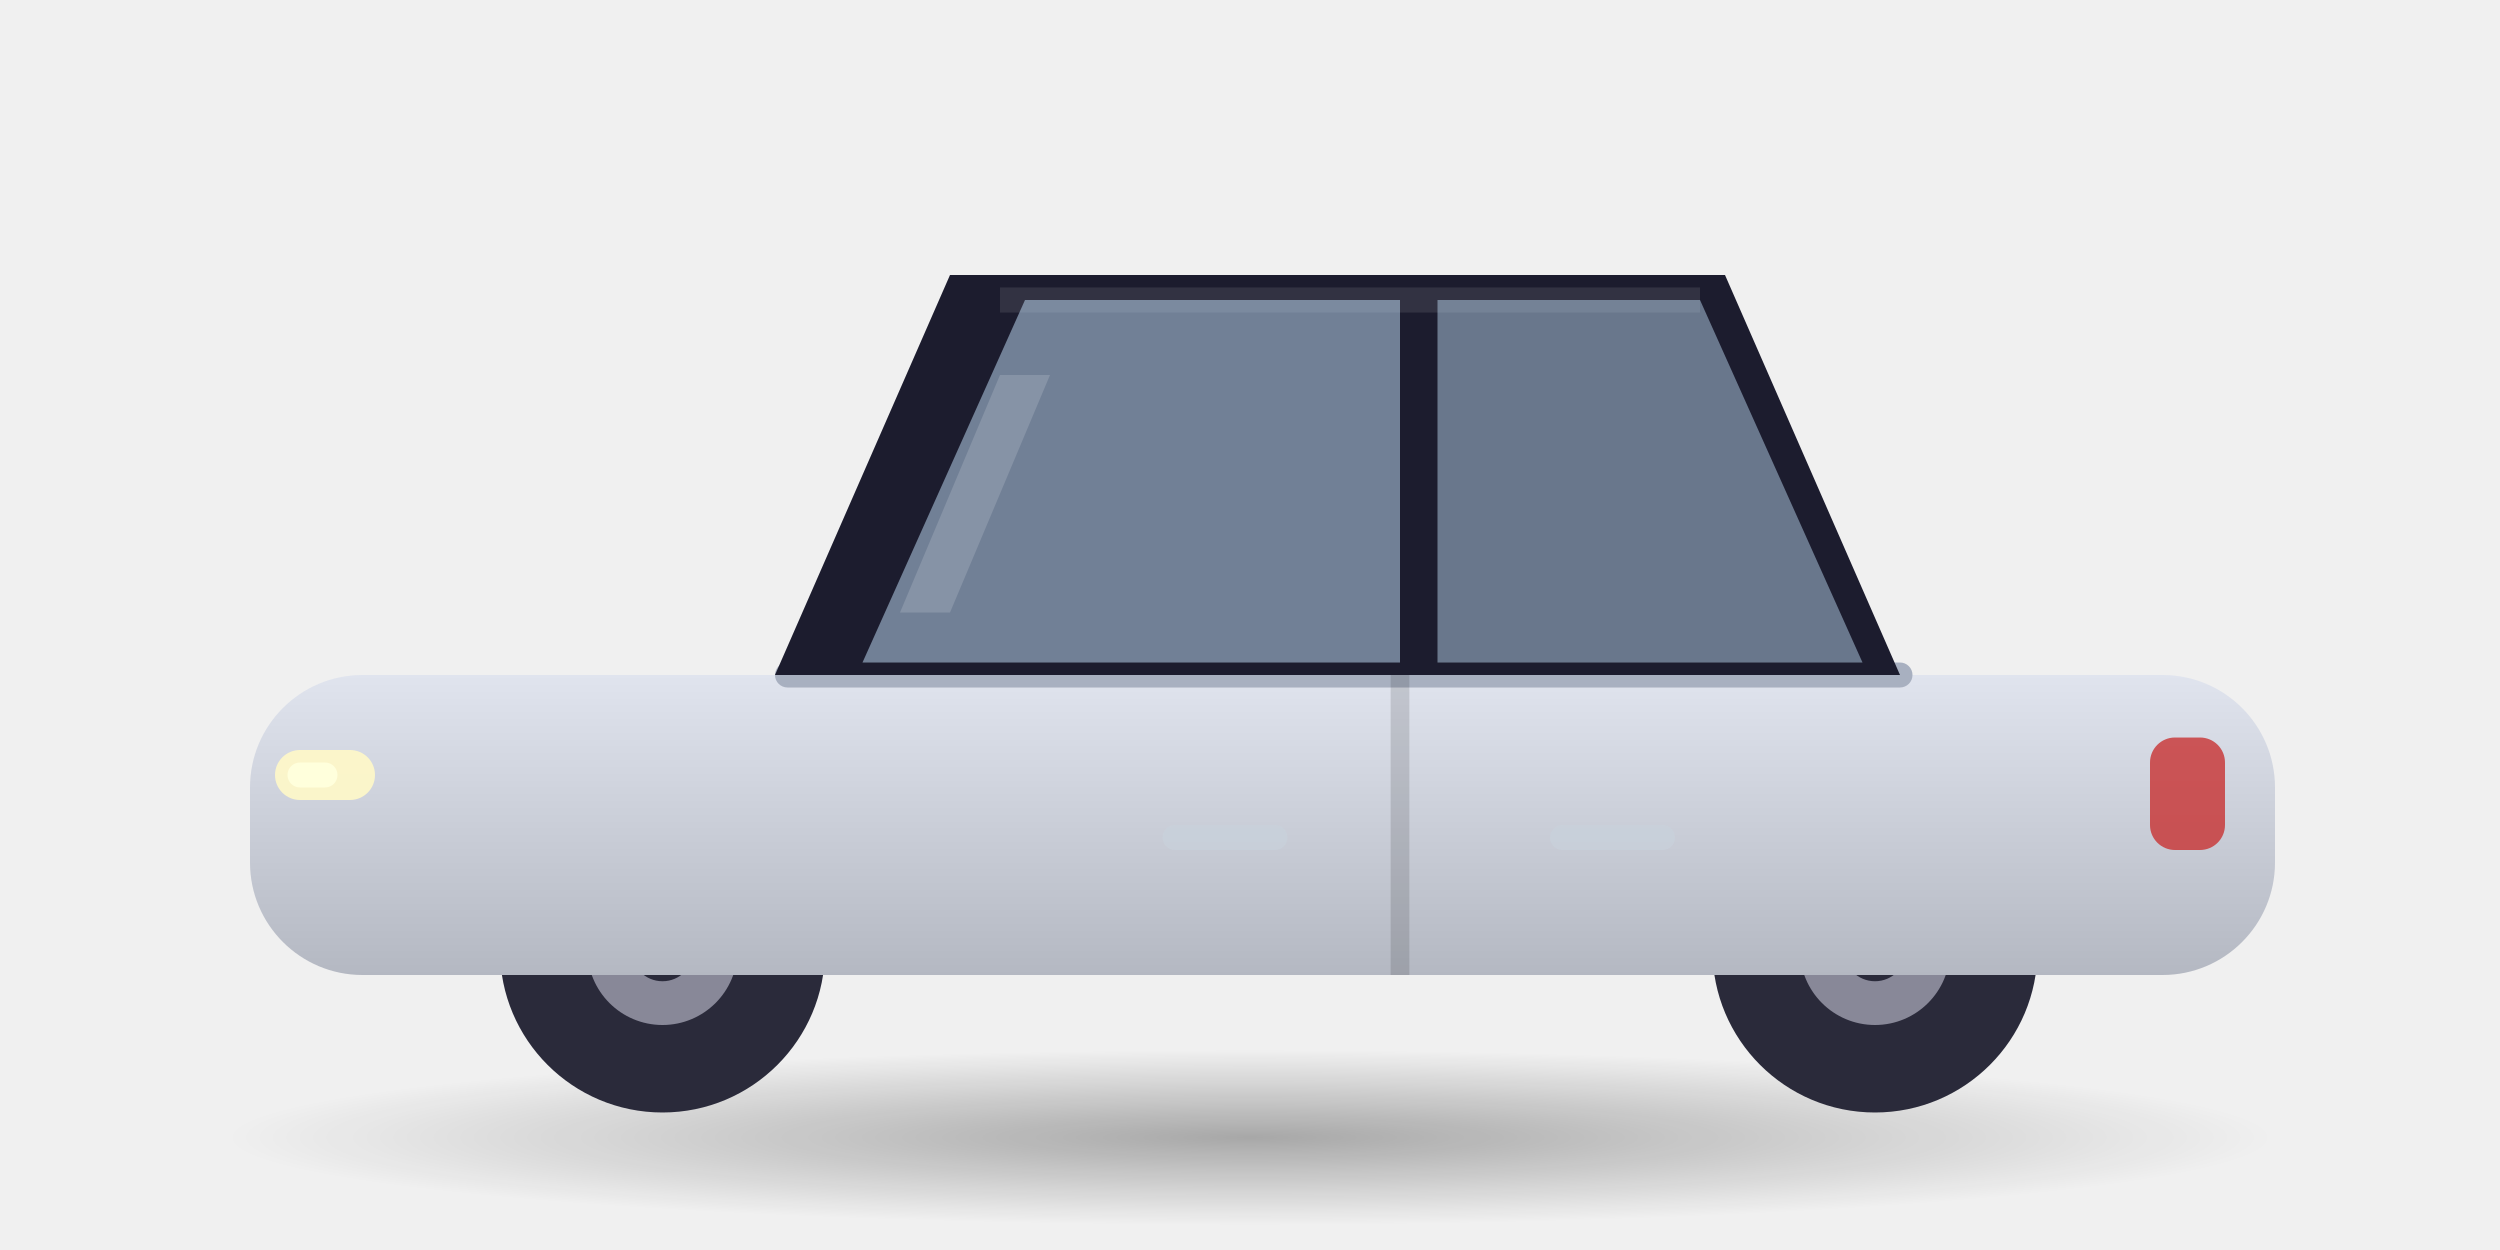
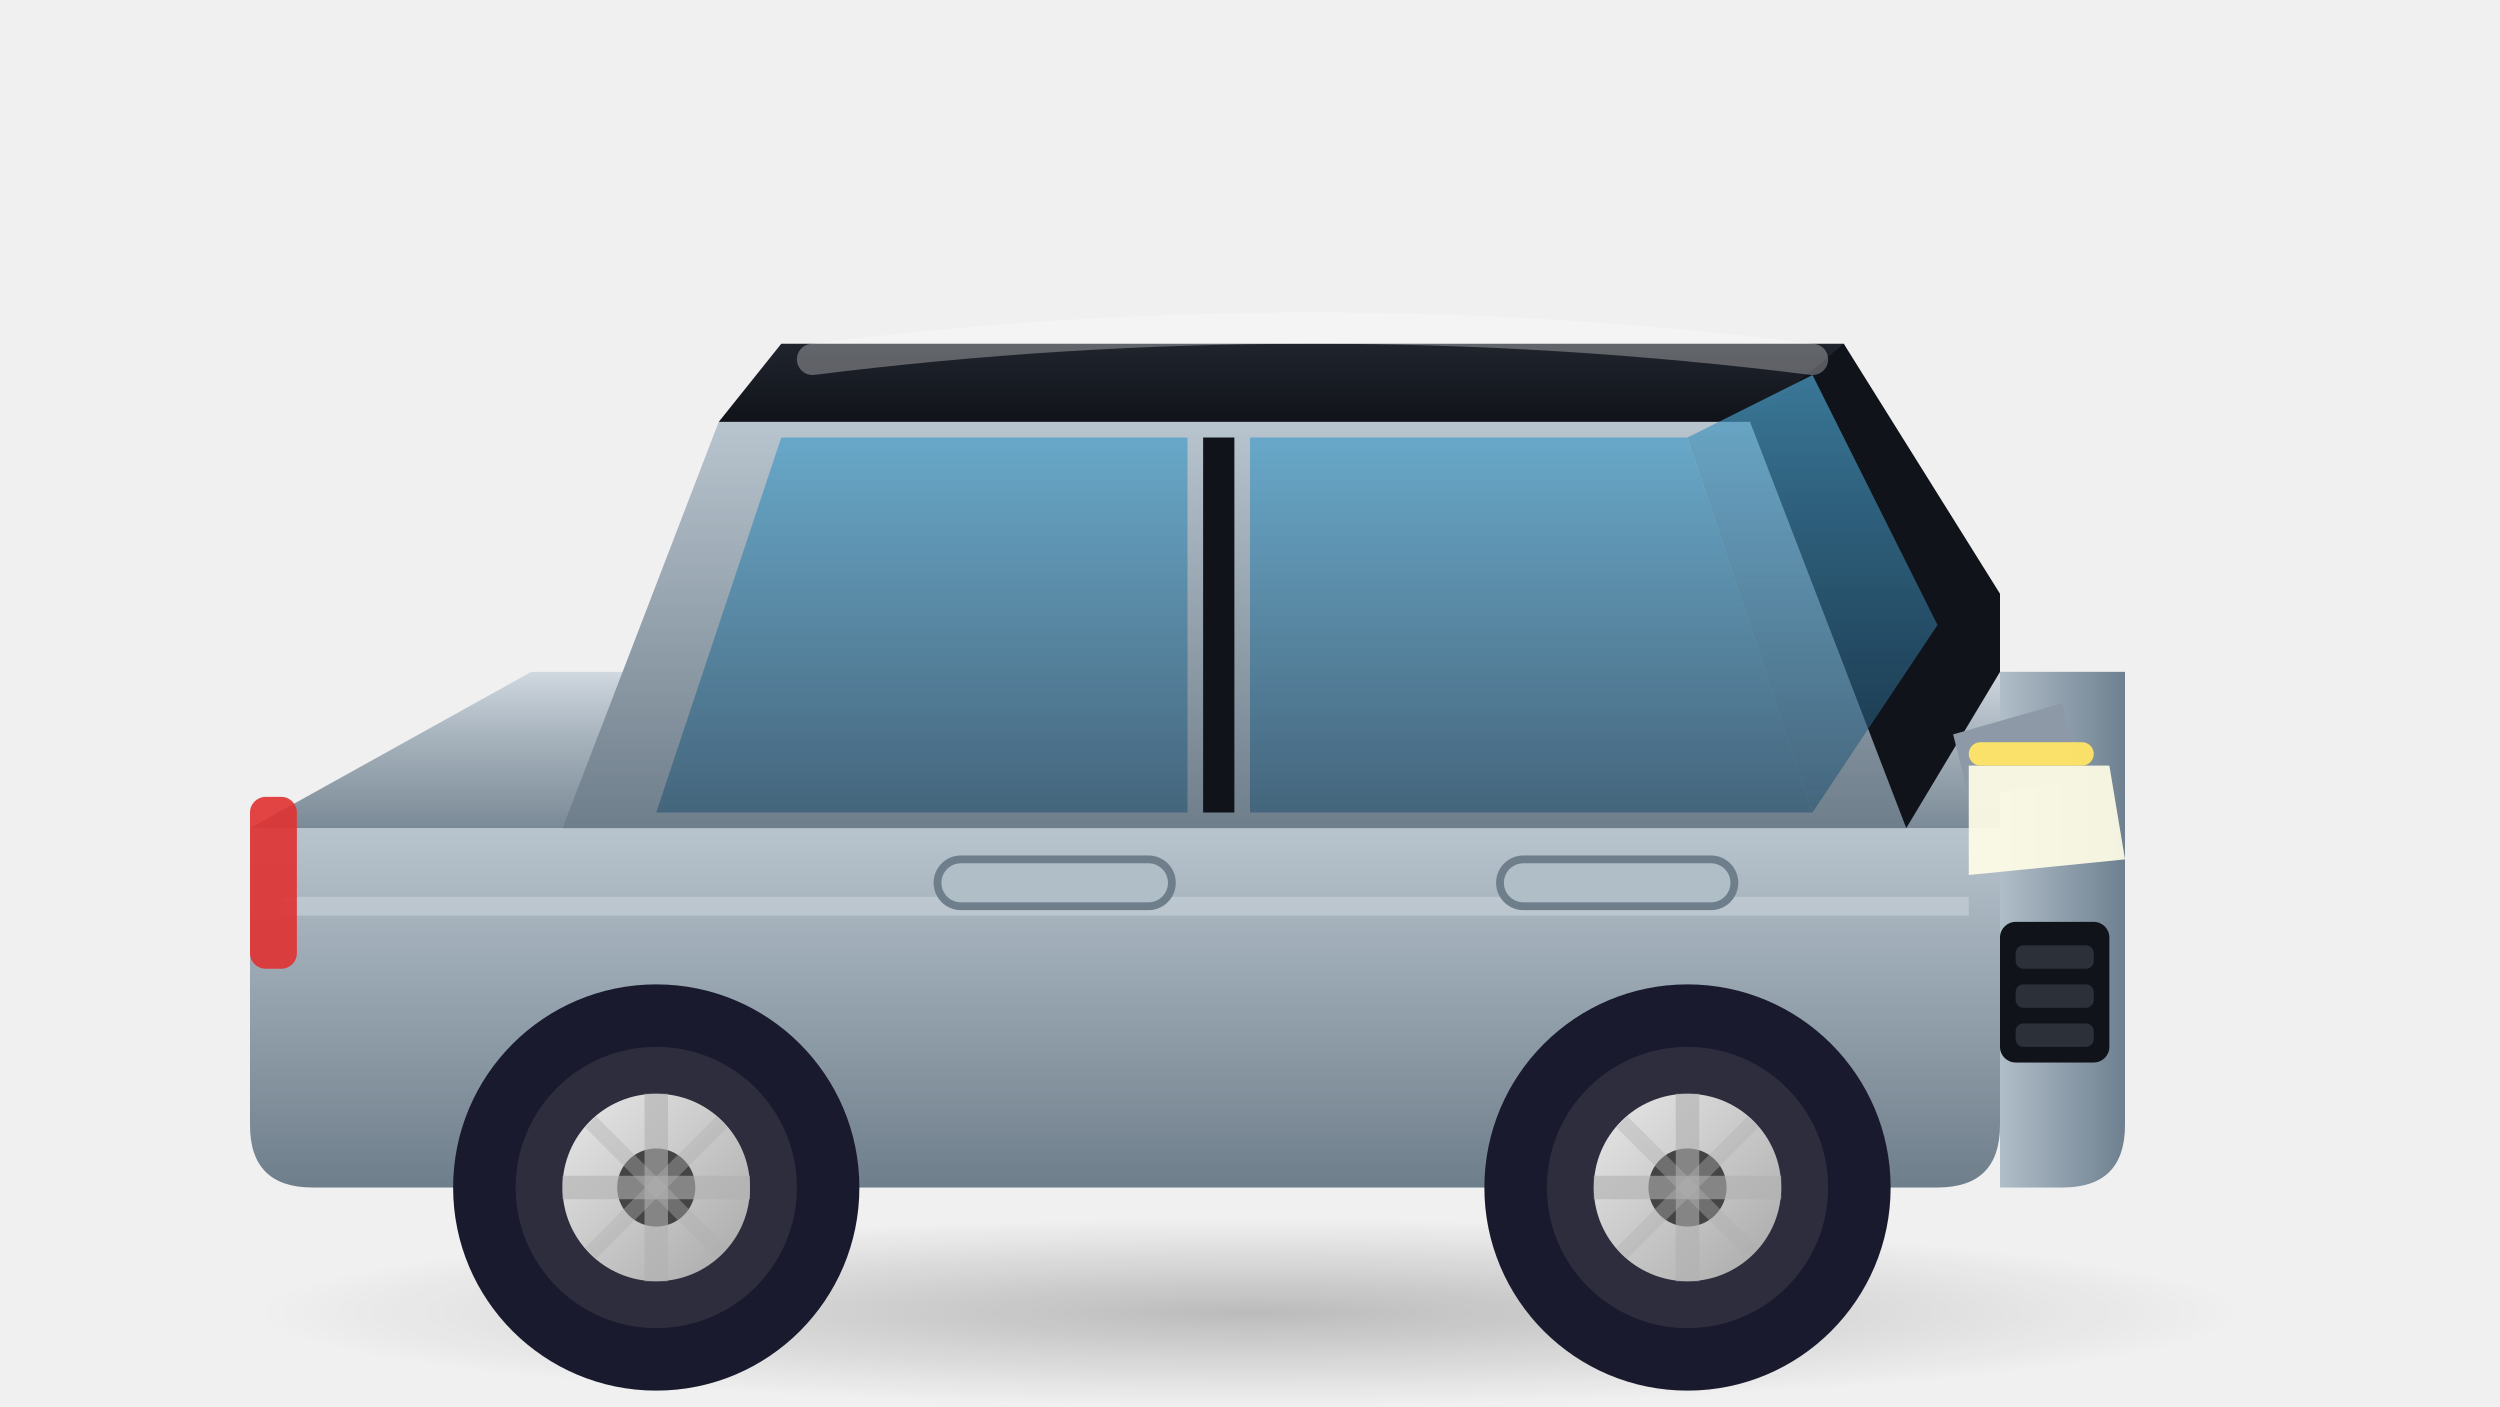
- <svg xmlns="http://www.w3.org/2000/svg" viewBox="0 0 200 100">
+ <svg xmlns="http://www.w3.org/2000/svg" viewBox="0 0 160 90" fill="none">
  <defs>
-     <linearGradient id="comfortBody" x1="0" y1="0" x2="0" y2="1">
-       <stop offset="0%" stop-color="#E0E4EE" />
-       <stop offset="100%" stop-color="#B4B8C2" />
+     <radialGradient id="shadow" cx="50%" cy="50%" r="50%">
+       <stop offset="0%" stop-color="#000" stop-opacity="0.22" />
+       <stop offset="100%" stop-color="#000" stop-opacity="0" />
+     </radialGradient>
+     <linearGradient id="body-silver" x1="0" y1="0" x2="0" y2="1">
+       <stop offset="0%" stop-color="#d0d8e0" />
+       <stop offset="40%" stop-color="#a8b4be" />
+       <stop offset="100%" stop-color="#7a8a96" />
    </linearGradient>
-     <radialGradient id="comfortShadow" cx="50%" cy="50%" r="50%">
-       <stop offset="0%" stop-color="rgba(0,0,0,0.30)" />
-       <stop offset="100%" stop-color="rgba(0,0,0,0)" />
-     </radialGradient>
+     <linearGradient id="body-side-silver" x1="0" y1="0" x2="0" y2="1">
+       <stop offset="0%" stop-color="#b8c4ce" />
+       <stop offset="100%" stop-color="#6e7e8a" />
+     </linearGradient>
+     <linearGradient id="front-silver" x1="0" y1="0" x2="1" y2="0">
+       <stop offset="0%" stop-color="#b0bec8" />
+       <stop offset="100%" stop-color="#6e8090" />
+     </linearGradient>
+     <linearGradient id="roof-silver" x1="0" y1="0" x2="0" y2="1">
+       <stop offset="0%" stop-color="#20242c" />
+       <stop offset="100%" stop-color="#10131a" />
+     </linearGradient>
+     <linearGradient id="glass-silver" x1="0" y1="0" x2="0" y2="1">
+       <stop offset="0%" stop-color="#4a9ec8" stop-opacity="0.72" />
+       <stop offset="100%" stop-color="#205070" stop-opacity="0.55" />
+     </linearGradient>
+     <linearGradient id="wheel-rim-s" x1="0" y1="0" x2="1" y2="1">
+       <stop offset="0%" stop-color="#e8e8e8" />
+       <stop offset="100%" stop-color="#a8a8a8" />
+     </linearGradient>
  </defs>
-   <ellipse cx="100" cy="91" rx="82" ry="7" fill="url(#comfortShadow)" />
-   <circle cx="150" cy="76" r="13" fill="#2a2a3a" />
-   <circle cx="150" cy="76" r="6" fill="#888898" />
-   <circle cx="150" cy="76" r="2.5" fill="#2a2a3a" />
-   <circle cx="53" cy="76" r="13" fill="#2a2a3a" />
-   <circle cx="53" cy="76" r="6" fill="#888898" />
-   <circle cx="53" cy="76" r="2.5" fill="#2a2a3a" />
-   <rect x="20" y="54" width="162" height="24" rx="9" fill="url(#comfortBody)" />
-   <rect x="62" y="53" width="91" height="2" rx="1" fill="#A8B0C0" />
-   <path d="M 62,54 L 76,22 L 138,22 L 152,54 Z" fill="#1C1C2E" />
-   <path d="M 80,23 L 136,23 L 136,25 L 80,25 Z" fill="rgba(255,255,255,0.10)" />
-   <path d="M 69,53 L 82,24 L 112,24 L 112,53 Z" fill="rgba(182,210,235,0.55)" />
-   <path d="M 115,53 L 115,24 L 136,24 L 149,53 Z" fill="rgba(182,210,235,0.50)" />
-   <path d="M 72,49 L 80,30 L 84,30 L 76,49 Z" fill="rgba(255,255,255,0.15)" />
-   <line x1="112" y1="54" x2="112" y2="78" stroke="rgba(0,0,0,0.13)" stroke-width="1.5" />
-   <rect x="22" y="60" width="8" height="4" rx="2" fill="rgba(255,248,200,0.90)" />
-   <rect x="23" y="61" width="4" height="2" rx="1" fill="rgba(255,255,220,1)" />
-   <rect x="172" y="59" width="6" height="9" rx="2" fill="rgba(200,50,50,0.80)" />
-   <rect x="93" y="66" width="10" height="2" rx="1" fill="rgba(200,210,220,0.6)" />
-   <rect x="124" y="66" width="10" height="2" rx="1" fill="rgba(200,210,220,0.6)" />
+   <ellipse cx="80" cy="84" rx="64" ry="6" fill="url(#shadow)" />
+   <path d="M16 53 L16 72 Q16 76 20 76 L124 76 Q128 76 128 72 L128 53 Z" fill="url(#body-side-silver)" />
+   <path d="M16 53 L34 43 L136 43 L128 53 Z" fill="url(#body-silver)" />
+   <path d="M128 43 L136 43 L136 72 Q136 76 132 76 L128 76 L128 43 Z" fill="url(#front-silver)" />
+   <path d="M36 53 L46 27 L112 27 L122 53 Z" fill="url(#body-side-silver)" />
+   <path d="M46 27 L50 22 L118 22 L120 27 L112 27 Z" fill="url(#roof-silver)" />
+   <path d="M112 27 L118 22 L128 38 L128 43 L122 53 Z" fill="#10131a" />
+   <path d="M42 52 L50 28 L76 28 L76 52 Z" fill="url(#glass-silver)" />
+   <path d="M80 52 L80 28 L108 28 L116 52 Z" fill="url(#glass-silver)" />
+   <path d="M116 52 L108 28 L116 24 L124 40 Z" fill="url(#glass-silver)" />
+   <line x1="78" y1="28" x2="78" y2="52" stroke="#10131a" stroke-width="2" />
+   <path d="M18 58 L126 58" stroke="#d0d8e0" stroke-width="1.2" stroke-opacity="0.5" />
+   <rect x="60" y="55" width="15" height="3" rx="1.5" fill="#b0bec8" stroke="#6e7e8a" stroke-width="0.5" />
+   <rect x="96" y="55" width="15" height="3" rx="1.5" fill="#b0bec8" stroke="#6e7e8a" stroke-width="0.5" />
+   <path d="M125 47 L132 45 L133 50 L126 51 Z" fill="#8d99a6" />
+   <rect x="128" y="59" width="7" height="9" rx="1" fill="#10131a" />
+   <rect x="129" y="60.5" width="5" height="1.5" rx="0.5" fill="#2c3038" />
+   <rect x="129" y="63" width="5" height="1.5" rx="0.5" fill="#2c3038" />
+   <rect x="129" y="65.5" width="5" height="1.5" rx="0.5" fill="#2c3038" />
+   <path d="M126 49 L135 49 L136 55 L126 56 Z" fill="#fffde7" fill-opacity="0.92" />
+   <rect x="126" y="47.5" width="8" height="1.5" rx="0.75" fill="#ffe566" fill-opacity="0.95" />
+   <rect x="16" y="51" width="3" height="11" rx="1" fill="#e03131" fill-opacity="0.9" />
+   <path d="M52 23 Q84 19 116 23" stroke="white" stroke-width="2" stroke-opacity="0.3" fill="none" stroke-linecap="round" />
+   <circle cx="42" cy="76" r="13" fill="#1a1a2e" />
+   <circle cx="42" cy="76" r="9" fill="#2d2d3d" />
+   <circle cx="42" cy="76" r="6" fill="url(#wheel-rim-s)" />
+   <circle cx="42" cy="76" r="2.5" fill="#444" />
+   <line x1="42" y1="70" x2="42" y2="82" stroke="#b0b0b0" stroke-width="1.5" stroke-opacity="0.6" />
+   <line x1="36" y1="76" x2="48" y2="76" stroke="#b0b0b0" stroke-width="1.5" stroke-opacity="0.6" />
+   <line x1="37.8" y1="71.8" x2="46.2" y2="80.2" stroke="#b0b0b0" stroke-width="1" stroke-opacity="0.4" />
+   <line x1="46.2" y1="71.8" x2="37.8" y2="80.2" stroke="#b0b0b0" stroke-width="1" stroke-opacity="0.4" />
+   <circle cx="108" cy="76" r="13" fill="#1a1a2e" />
+   <circle cx="108" cy="76" r="9" fill="#2d2d3d" />
+   <circle cx="108" cy="76" r="6" fill="url(#wheel-rim-s)" />
+   <circle cx="108" cy="76" r="2.5" fill="#444" />
+   <line x1="108" y1="70" x2="108" y2="82" stroke="#b0b0b0" stroke-width="1.5" stroke-opacity="0.6" />
+   <line x1="102" y1="76" x2="114" y2="76" stroke="#b0b0b0" stroke-width="1.5" stroke-opacity="0.6" />
+   <line x1="103.8" y1="71.8" x2="112.2" y2="80.2" stroke="#b0b0b0" stroke-width="1" stroke-opacity="0.4" />
+   <line x1="112.2" y1="71.8" x2="103.8" y2="80.2" stroke="#b0b0b0" stroke-width="1" stroke-opacity="0.4" />
</svg>
